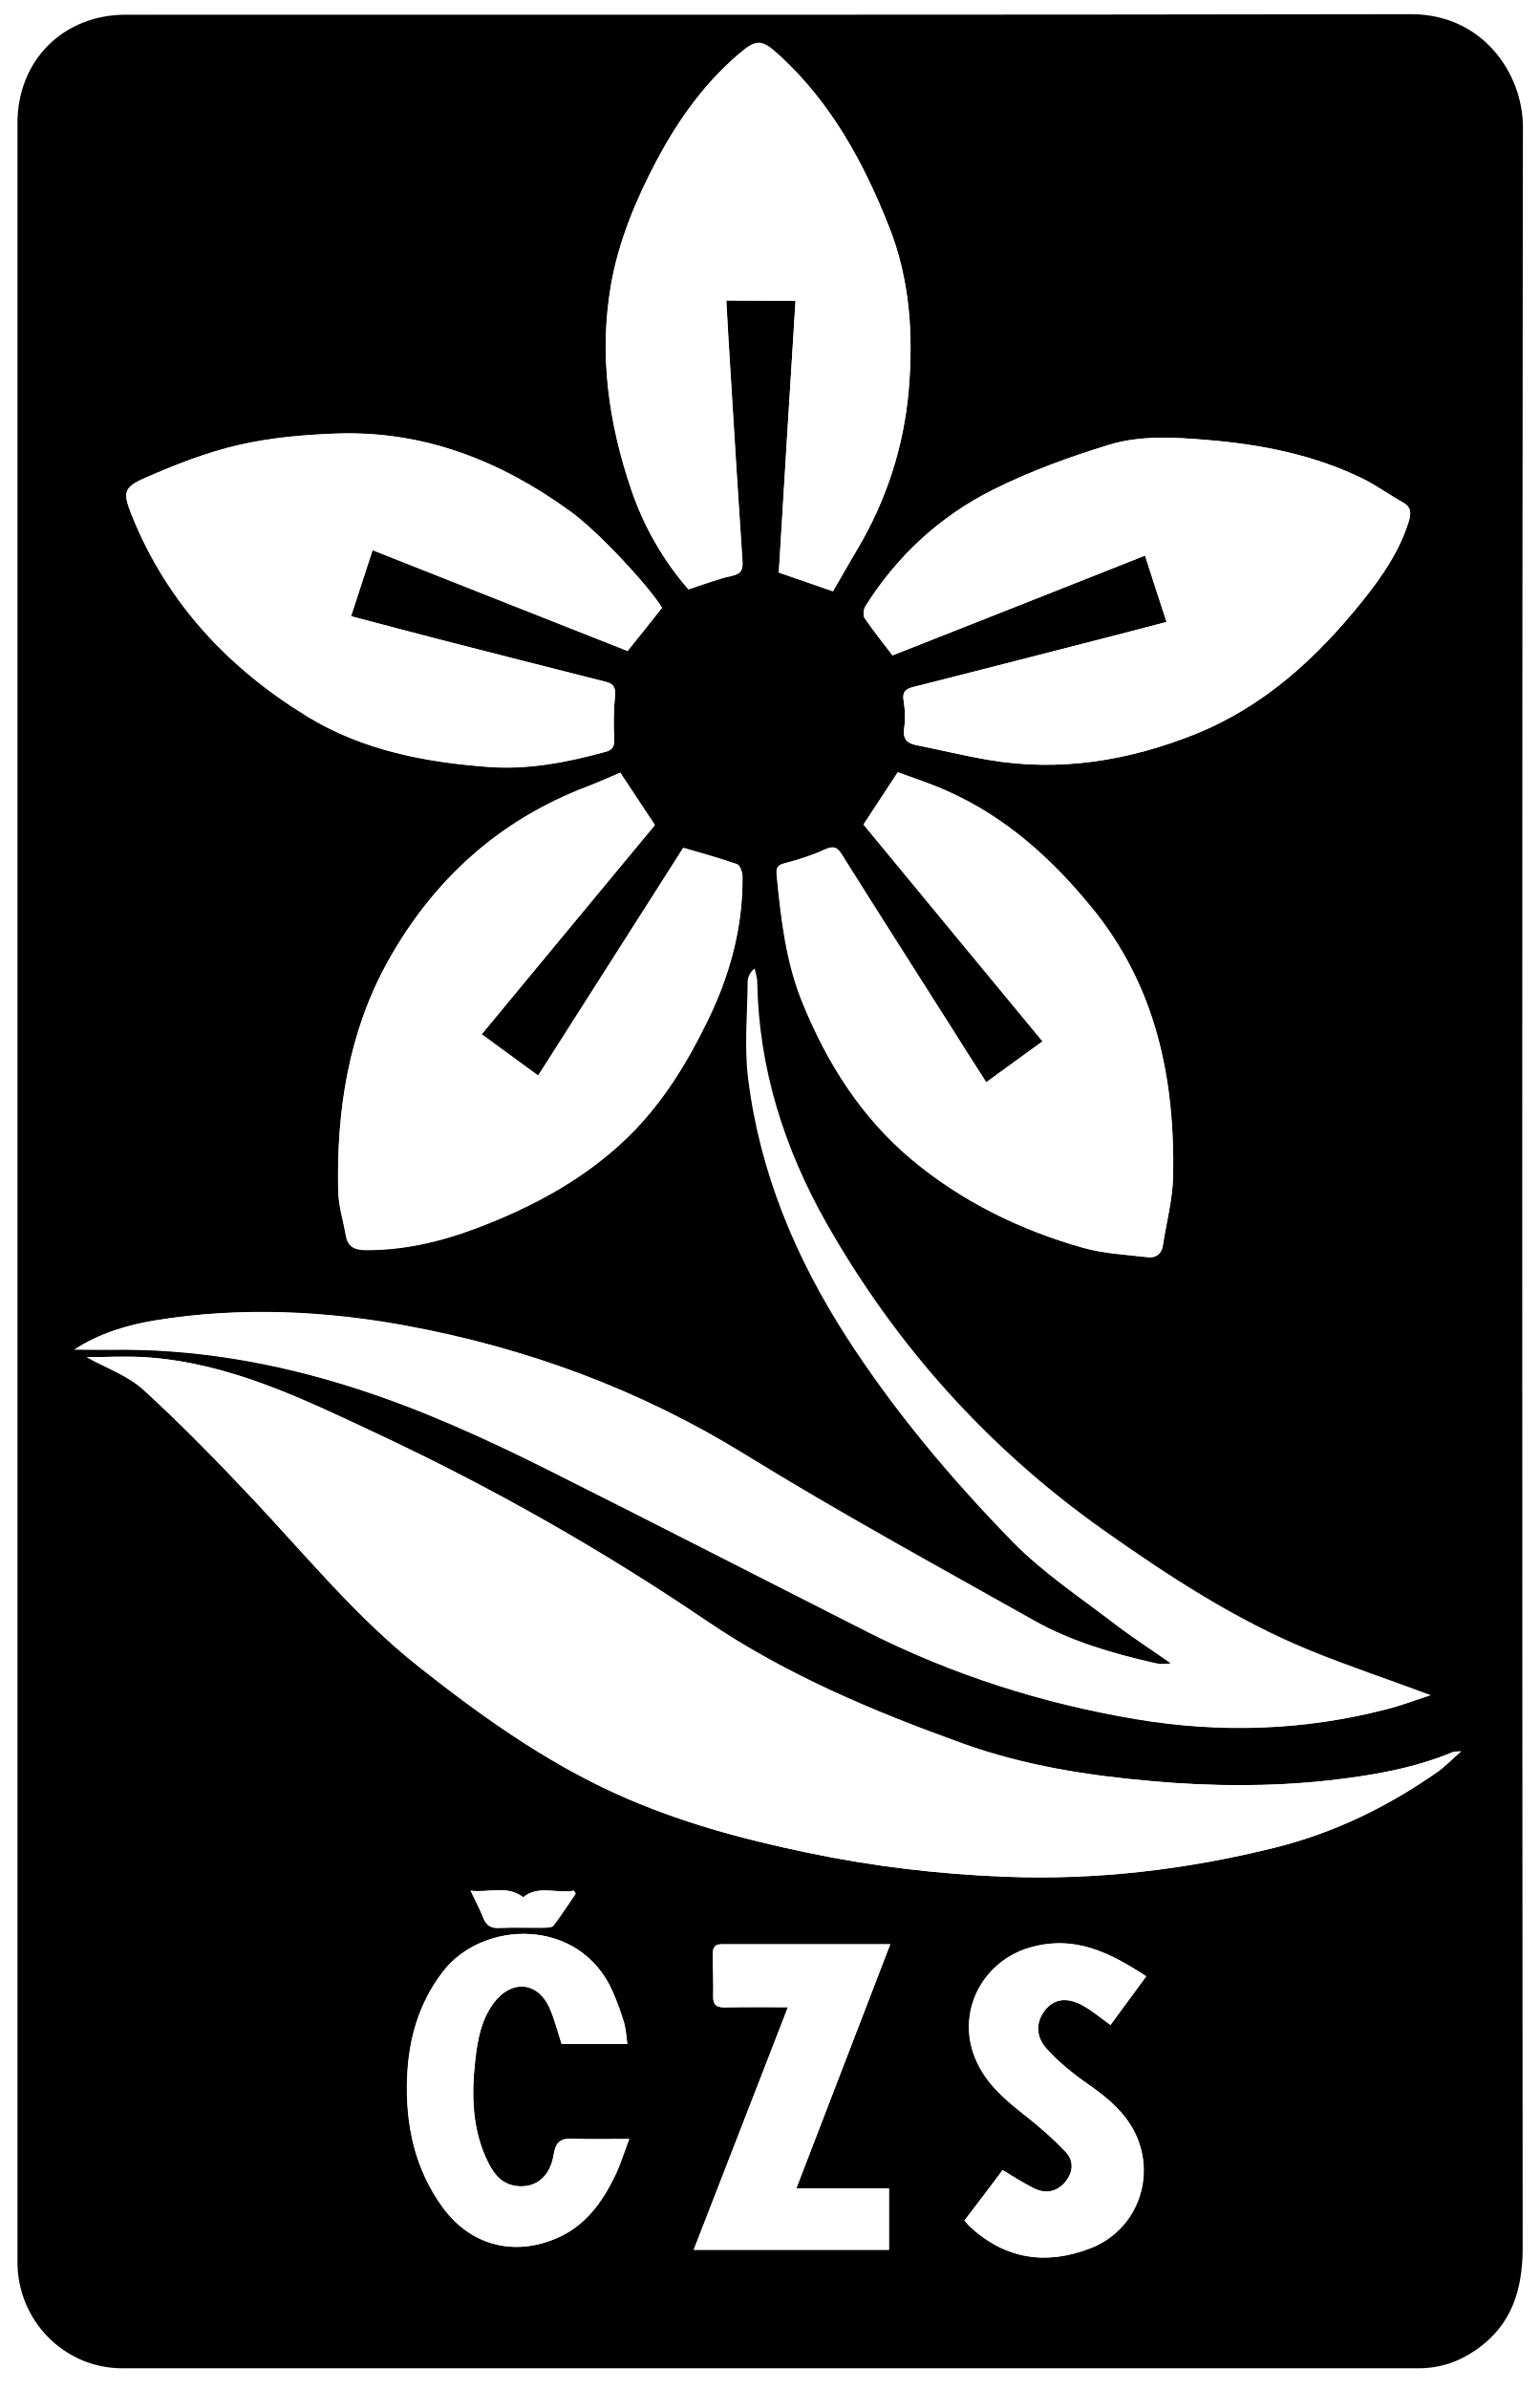
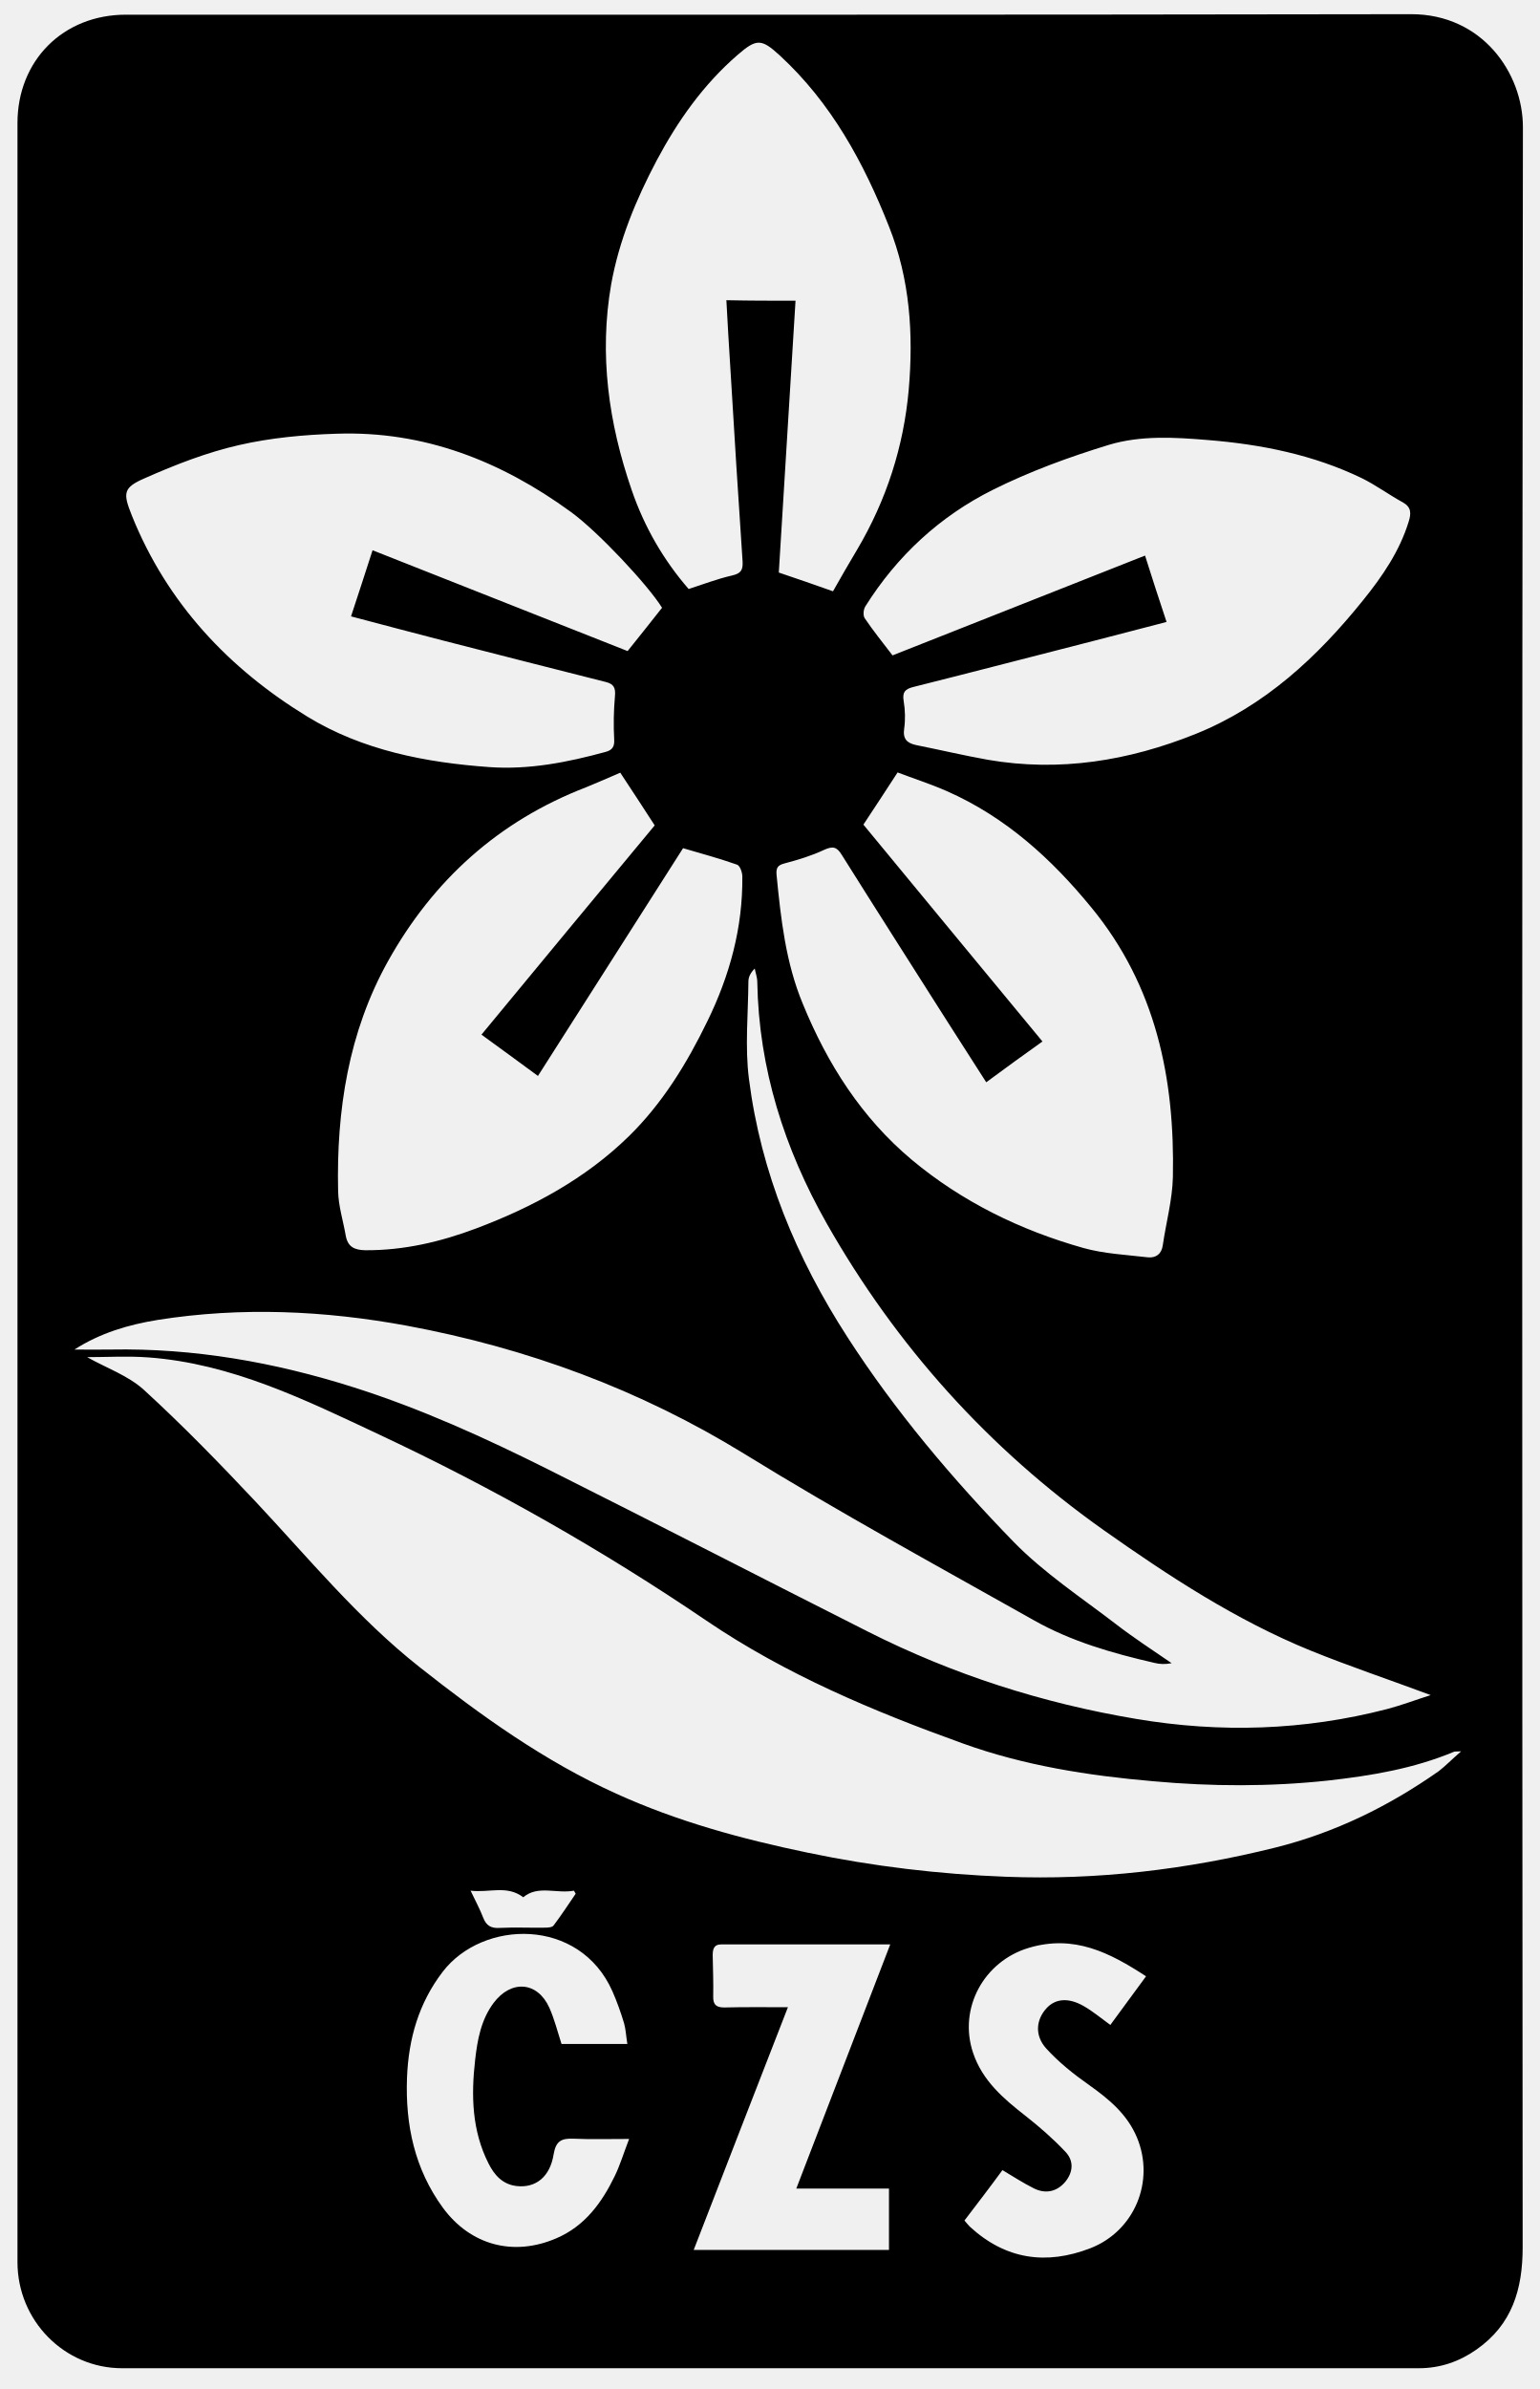
<svg xmlns="http://www.w3.org/2000/svg" version="1.1" id="Vrstva_1" x="0px" y="0px" viewBox="0 0 608 943" style="enable-background:new 0 0 608 943;" xml:space="preserve">
-   <style type="text/css">
- 	.st0{fill:#FFFFFF;}
- </style>
-   <g>
-     <path class="st0" d="M-10-10c209,0,418,0,627,0c0,320,0,640,0,960c-209,0-418,0-627,0C-10,630-10,310-10-10z M6.9,470.1   c0,141,0,282,0,423c0,23.2,18.5,41.9,41.3,41.9c160,0,320,0,480,0c10.7,0,21.3,0,32,0c8.4,0,16-2.6,22.8-7.4   c14-9.9,18.2-23.7,18.2-40.3c-0.2-279-0.3-558,0.1-836.9c0-21.3-16-44.6-44.1-44.6C388,6,218.9,5.9,49.7,6   C24.9,6,6.9,24.1,6.9,48.8C6.9,189.1,6.9,329.6,6.9,470.1z" />
-     <path d="M6.9,470.1c0-140.5,0-281,0-421.5c0-24.7,18-42.8,42.8-42.8c169.2,0,338.3,0.1,507.5-0.2c28.1,0,44.1,23.3,44.1,44.6   c-0.4,279-0.3,558-0.1,836.9c0,16.6-4.2,30.5-18.2,40.3c-6.8,4.8-14.4,7.4-22.8,7.4c-10.7,0-21.3,0-32,0c-160,0-320,0-480,0   c-22.8,0-41.3-18.8-41.3-41.9C6.9,752.1,6.9,611.1,6.9,470.1z M576.9,691.3c-2,0.1-2.5,0-2.9,0.2c-15.8,6.6-32.5,9.4-49.4,11.3   c-23.1,2.5-46.2,2.4-69.3,0.3c-25.6-2.2-51-6.2-75.1-14.9c-35.3-12.7-69.9-27.2-101.3-48.5c-41.1-27.9-84.3-52.4-129.3-73.5   c-29.2-13.7-58.2-28-91.1-30.4c-8.1-0.6-16.4-0.1-24.1-0.1c7.4,4.2,16.1,7.2,22.4,12.9c15.3,14,29.8,28.9,44,44   c21,22.4,40.5,46.2,64.8,65.4s49.4,37.2,77.7,50c24.2,11,49.6,17.9,75.6,23.3c25.8,5.4,51.9,8.5,78.2,9.5   c36,1.4,71.4-2.8,106.4-11.5c23.6-5.9,44.8-16.3,64.6-30.2C570.7,697.1,573.2,694.5,576.9,691.3z M29.4,532.7c4.8,0,9.6,0.1,14.4,0   c32.8-0.6,64.6,5,95.8,14.9c26.5,8.4,51.8,19.9,76.6,32.3c42.3,21.2,84.4,42.9,126.6,64.2c33.5,16.9,68.8,28.2,105.8,34.4   c33.2,5.6,66.3,4.6,99.1-3.9c5.7-1.5,11.2-3.6,17.2-5.5c-16.4-6.1-32.2-11.4-47.5-17.6c-29.4-12-55.8-29.3-81.6-47.5   c-45.5-32.2-81.9-72.7-109.4-121.1c-16.7-29.5-26.8-61.1-27.4-95.3c0-1.8-0.7-3.6-1-5.3c-1.7,1.7-2.5,3.4-2.5,5.1   c-0.1,12.8-1.4,25.8,0.2,38.4c4.7,37.1,18.8,70.9,38.9,102c18.9,29.3,41.4,55.9,65.6,80.8c11.9,12.2,26.6,21.9,40.3,32.4   c7.1,5.5,14.7,10.4,22.1,15.5c-2.5,0.5-4.7,0.4-6.7-0.1c-16.6-3.8-33-8.5-47.8-16.9c-38.2-21.5-76.7-42.5-114-65.5   c-41.4-25.5-86-41.9-133.4-50.7c-32.5-6-65.5-7.5-98.4-2.3C50.6,522.9,39.5,526.2,29.4,532.7z M460.6,245.5   c-9.9,2.6-19.2,5-28.5,7.4c-23.9,6.1-47.7,12.3-71.6,18.3c-3.1,0.8-4.3,2-3.7,5.5c0.6,3.6,0.7,7.4,0.2,10.9   c-0.6,4.1,1.1,5.7,4.7,6.5c9.5,1.9,18.8,4.1,28.3,5.8c28.4,4.9,55.7,0.4,82.1-10.2c27.3-11,48.1-30.4,66.2-52.9   c7.5-9.3,14.3-19.2,17.9-30.9c1-3.2,1.1-5.7-2.3-7.6c-5.5-3-10.6-6.8-16.3-9.6c-19.1-9.2-39.6-13.3-60.6-15   c-13.2-1.1-26.6-1.9-39.2,1.9c-15.7,4.8-31.3,10.5-45.9,17.8c-20.8,10.4-37.7,26-50.2,45.9c-0.8,1.2-1,3.6-0.3,4.7   c3.3,4.9,7.1,9.6,11,14.7c32.9-13,66.1-26.1,99.7-39.4C455,228.5,457.7,236.8,460.6,245.5z M314.1,118.7   c-2.2,36.3-4.4,72-6.6,107.3c7.4,2.5,14.1,4.8,21.4,7.4c3-5.3,6.2-10.9,9.5-16.4c11.6-19.6,18.4-40.7,20.4-63.2   c1.9-21.9,0.5-43.6-7.8-64.4c-10-25.3-22.8-48.8-43.1-67.5c-7.3-6.7-9.2-6.7-16.7-0.2c-13.5,11.7-23.6,26-31.9,41.6   c-8.2,15.5-14.9,31.7-18,49c-4.8,27.7-1,54.7,8.1,81.1c5,14.6,12.6,27.7,22.5,39.1c5.9-1.9,11.3-4,17-5.3c3.6-0.8,4.5-2.1,4.3-5.6   c-1.7-25.3-3.3-50.5-4.8-75.8c-0.6-9.1-1.1-18.1-1.6-27.3C296,118.7,304.6,118.7,314.1,118.7z M261.4,239.9   c-5.5-8.9-25.3-30.1-36.1-37.9c-27.5-20-57.9-32-92.4-30.8c-12.9,0.4-26,1.6-38.6,4.5c-12.7,2.9-25,7.7-37,13   c-8.8,3.8-8.8,5.9-5.2,14.9c13.9,34.5,38.2,60.3,69.3,79.3c21.8,13.3,46.7,18.1,71.9,19.9c15.6,1.1,30.8-1.9,45.8-6   c2.6-0.7,3.6-2,3.4-5c-0.3-5.6-0.2-11.3,0.3-16.9c0.3-3.2-0.3-4.9-3.6-5.7c-21.5-5.4-42.9-10.9-64.4-16.4   c-11.9-3.1-23.8-6.2-36.2-9.5c2.9-8.9,5.7-17.3,8.5-26.1c34,13.4,67.4,26.6,100.7,39.8C252.6,251,257,245.5,261.4,239.9z    M244.9,305c-4.2,1.8-8.9,3.9-13.6,5.8c-34.5,13.3-60.3,36.7-78.1,68.6c-15.6,28-20.4,58.9-19.7,90.7c0.1,5.9,2,11.8,3,17.6   c0.8,4.4,3.3,5.7,7.7,5.8c15.2,0.1,29.7-3.3,43.8-8.6c22.3-8.4,43.1-19.6,60.2-36.3c13.3-13,23-28.8,31.1-45.5   c8.8-18,14-36.9,13.8-57.1c0-1.6-0.9-4.3-2.1-4.7c-6.8-2.4-13.8-4.3-21.3-6.5c-18.8,29.5-37.9,59.4-57.3,89.9   c-7.7-5.7-14.9-10.9-22.3-16.3c23.2-28.1,45.9-55.5,68.4-82.6C253.9,318.7,249.6,312.1,244.9,305z M389.4,427.2   c-5.3-8.3-10.3-16.1-15.3-23.9c-13.9-21.9-27.9-43.8-41.7-65.8c-2-3.3-3.6-3.6-7.1-2c-4.9,2.3-10.2,3.9-15.5,5.3   c-2.7,0.7-3.4,1.7-3.2,4.4c1.7,17.4,3.6,34.8,10.4,51.1c9.7,23.7,23.2,44.9,43,61.5c19.9,16.6,42.9,27.8,67.7,34.8   c8.2,2.3,17,2.7,25.5,3.7c3.1,0.3,5.4-1.2,5.9-4.7c1.3-9,3.8-18,4-27c0.8-38.9-6.7-75.4-32.2-106.4c-15.8-19.3-33.9-35.7-57-45.9   c-6.6-2.9-13.5-5.1-19.5-7.4c-4.9,7.5-9.1,14-13.5,20.6c23.4,28.4,46.9,56.8,70.7,85.6C403.9,416.6,396.8,421.7,389.4,427.2z    M311.1,792.3c-12.7,32.6-24.9,64-37.2,95.8c26.4,0,51.8,0,77.1,0c0-8.1,0-15.7,0-24.2c-12.1,0-24,0-36.6,0   c12.5-32.5,24.6-64,37.1-96.4c-22.8,0-44.7,0-66.7,0c-3.1,0-3.4,2.1-3.4,4.4c0.1,5.3,0.3,10.7,0.2,16c-0.1,3.2,1,4.5,4.3,4.5   C294,792.2,302.2,792.3,311.1,792.3z M247.7,806.8c-0.5-3-0.6-5.7-1.3-8.2c-1.3-4.3-2.8-8.5-4.6-12.6c-13-29.3-51.2-28.3-67-7.7   c-9.5,12.4-13.5,26.5-14.1,41.8c-0.7,18.6,3,36.1,14.2,51.4c10.9,14.8,27.9,19.3,44.8,12c11.2-4.8,17.9-14,23-24.5   c2.1-4.3,3.5-9,5.7-14.7c-8.3,0-15.1,0.2-21.9-0.1c-4.7-0.2-7,0.8-7.9,6.1c-1.4,9-7.1,13.4-14.5,12.6c-5.6-0.6-8.9-4.3-11.2-8.9   c-6.6-13-6.9-26.9-5.3-40.9c0.9-7.9,2.3-15.8,7.3-22.5c6.9-9.2,17.3-8.5,22,1.9c2,4.5,3.2,9.3,4.8,14.3   C230.2,806.8,238.6,806.8,247.7,806.8z M380.8,876.5c0.8,0.9,1.4,1.7,2.1,2.4c14.1,13,30.2,15.3,47.7,8.5   c17.4-6.8,25.5-26.5,18.3-43.7c-3.8-9.1-11-15.1-18.9-20.7c-6-4.2-12-9-16.9-14.4c-4.7-5.2-4-11.4,0.1-15.9   c3.5-3.8,8.6-4.3,14.6-0.9c3.7,2.1,7,4.9,10.6,7.5c4.7-6.4,9.3-12.7,14.1-19.2c-14.4-9.4-28.5-16.6-46.4-11.2   c-17.6,5.3-27.8,23.8-21.9,41.4c3.7,11,11.9,18,20.6,24.8c5.6,4.4,11,9.1,15.8,14.2c3.3,3.4,3.3,7.8,0.1,11.8   c-3.2,3.9-7.7,5.1-12.5,2.7c-4.2-2.1-8.2-4.7-12.4-7.2C390.9,863.3,385.9,869.8,380.8,876.5z M227.3,747.5   c-0.2-0.4-0.5-0.8-0.7-1.2c-6.8,1.3-14.2-2.3-20,2.6c-6.4-4.9-13.4-1.7-20.8-2.6c2,4.2,3.7,7.3,5,10.7c1.2,3.1,3.1,4.2,6.4,4   c6-0.3,12,0,17.9-0.1c1.2,0,3-0.1,3.5-0.9C221.7,755.9,224.5,751.6,227.3,747.5z" />
-     <path class="st0" d="M576.9,691.3c-3.7,3.2-6.1,5.8-9,7.8c-19.7,13.9-40.9,24.3-64.6,30.2c-35,8.7-70.4,12.9-106.4,11.5   c-26.3-1-52.4-4.1-78.2-9.5c-25.9-5.4-51.4-12.3-75.6-23.3c-28.3-12.9-53.4-30.8-77.7-50s-43.8-43-64.8-65.4   c-14.2-15.1-28.7-30-44-44c-6.3-5.7-15-8.7-22.4-12.9c7.7,0,16-0.5,24.1,0.1c32.9,2.4,61.9,16.7,91.1,30.4   c45,21.2,88.2,45.6,129.3,73.5c31.4,21.3,66,35.8,101.3,48.5c24.2,8.7,49.5,12.7,75.1,14.9c23.2,2,46.3,2.2,69.3-0.3   c16.9-1.9,33.6-4.7,49.4-11.3C574.4,691.4,574.9,691.5,576.9,691.3z" />
-     <path class="st0" d="M29.4,532.7c10.1-6.6,21.2-9.8,32.6-11.6c32.9-5.2,65.9-3.7,98.4,2.3c47.4,8.7,92,25.1,133.4,50.7   c37.3,23,75.8,44.1,114,65.5c14.9,8.3,31.2,13.1,47.8,16.9c2.1,0.5,4.3,0.5,6.7,0.1c-7.4-5.2-14.9-10-22.1-15.5   c-13.7-10.5-28.3-20.2-40.3-32.4c-24.3-24.9-46.7-51.5-65.6-80.8c-20.1-31.2-34.3-65-38.9-102c-1.6-12.6-0.3-25.6-0.2-38.4   c0-1.7,0.8-3.4,2.5-5.1c0.4,1.8,1,3.6,1,5.3c0.7,34.2,10.7,65.9,27.4,95.3c27.5,48.4,63.8,88.9,109.4,121.1   c25.8,18.3,52.2,35.5,81.6,47.5c15.4,6.3,31.1,11.6,47.5,17.6c-6,2-11.5,4.1-17.2,5.5c-32.7,8.5-65.8,9.5-99.1,3.9   c-36.9-6.2-72.3-17.5-105.8-34.4c-42.2-21.4-84.3-43-126.6-64.2c-24.8-12.4-50.1-23.9-76.6-32.3c-31.1-9.9-63-15.4-95.8-14.9   C39,532.8,34.2,532.7,29.4,532.7z" />
-     <path class="st0" d="M460.6,245.5c-2.8-8.7-5.5-17-8.5-26.2c-33.5,13.3-66.7,26.4-99.7,39.4c-3.9-5.1-7.6-9.8-11-14.7   c-0.7-1-0.4-3.5,0.3-4.7c12.5-19.9,29.4-35.4,50.2-45.9c14.6-7.3,30.2-13,45.9-17.8c12.6-3.9,26-3,39.2-1.9   c21,1.8,41.5,5.8,60.6,15c5.6,2.7,10.8,6.5,16.3,9.6c3.4,1.9,3.3,4.4,2.3,7.6c-3.7,11.6-10.5,21.5-17.9,30.9   c-18,22.6-38.9,41.9-66.2,52.9c-26.4,10.6-53.8,15.1-82.1,10.2c-9.5-1.6-18.9-3.9-28.3-5.8c-3.6-0.7-5.3-2.4-4.7-6.5   c0.5-3.6,0.4-7.4-0.2-10.9s0.6-4.7,3.7-5.5c23.9-6,47.8-12.2,71.6-18.3C441.4,250.6,450.7,248.1,460.6,245.5z" />
-     <path class="st0" d="M314.1,118.7c-9.5,0-18.1,0-27.4,0c0.5,9.2,1.1,18.2,1.6,27.3c1.6,25.3,3.1,50.5,4.8,75.8   c0.2,3.5-0.7,4.8-4.3,5.6c-5.6,1.2-11.1,3.4-17,5.3c-9.9-11.4-17.5-24.5-22.5-39.1c-9-26.4-12.9-53.5-8.1-81.1   c3-17.3,9.8-33.5,18-49c8.3-15.6,18.4-30,31.9-41.6c7.6-6.5,9.4-6.6,16.7,0.2C328.2,40.7,341,64.2,351,89.5   c8.2,20.7,9.6,42.5,7.8,64.4c-1.9,22.5-8.8,43.6-20.4,63.1c-3.3,5.5-6.4,11.1-9.5,16.4c-7.3-2.5-14.1-4.8-21.4-7.4   C309.6,190.7,311.8,155,314.1,118.7z" />
-     <path class="st0" d="M261.4,239.9c-4.5,5.6-8.9,11.1-13.6,17c-33.2-13.1-66.7-26.3-100.7-39.8c-2.9,8.8-5.6,17.2-8.5,26.1   c12.4,3.3,24.3,6.4,36.2,9.5c21.5,5.5,42.9,11,64.4,16.4c3.3,0.8,3.9,2.5,3.6,5.7c-0.5,5.6-0.6,11.3-0.3,16.9c0.2,3-0.9,4.3-3.4,5   c-15,4.1-30.2,7.1-45.8,6c-25.3-1.8-50.2-6.6-71.9-19.9c-31.1-19-55.4-44.8-69.3-79.3c-3.6-9-3.5-11.1,5.2-14.9   c11.9-5.2,24.3-10.1,37-13c12.6-2.9,25.7-4,38.6-4.5c34.5-1.2,64.9,10.8,92.4,30.8C236.2,209.8,255.9,231,261.4,239.9z" />
-     <path class="st0" d="M244.9,305c4.7,7.1,9.1,13.7,13.7,20.6c-22.5,27.1-45.2,54.6-68.4,82.6c7.4,5.4,14.5,10.6,22.3,16.3   c19.4-30.4,38.5-60.4,57.3-89.9c7.5,2.2,14.5,4.1,21.3,6.5c1.1,0.4,2,3.1,2.1,4.7c0.2,20.2-5,39.1-13.8,57.1   c-8.1,16.7-17.9,32.4-31.1,45.5c-17.1,16.8-37.9,27.9-60.2,36.3c-14.1,5.3-28.6,8.8-43.8,8.6c-4.4,0-6.9-1.3-7.7-5.8   c-1-5.9-2.9-11.7-3-17.6c-0.7-31.8,4.1-62.6,19.7-90.7c17.8-31.9,43.6-55.4,78.1-68.6C236,308.9,240.7,306.8,244.9,305z" />
-     <path class="st0" d="M389.4,427.2c7.5-5.4,14.6-10.6,22.3-16.2c-23.8-28.8-47.2-57.2-70.7-85.6c4.3-6.7,8.6-13.1,13.5-20.6   c6,2.2,12.9,4.4,19.5,7.4c23,10.2,41.2,26.6,57,45.9c25.4,31,33,67.6,32.2,106.4c-0.2,9-2.6,18-4,27c-0.5,3.5-2.9,5.1-5.9,4.7   c-8.5-1-17.3-1.4-25.5-3.7c-24.8-7-47.8-18.2-67.7-34.8c-19.9-16.6-33.3-37.8-43-61.5c-6.7-16.4-8.7-33.7-10.4-51.1   c-0.3-2.7,0.4-3.7,3.2-4.4c5.3-1.4,10.6-3,15.5-5.3c3.5-1.6,5.1-1.3,7.1,2c13.8,22,27.8,43.9,41.7,65.8   C379.1,411.1,384.1,418.9,389.4,427.2z" />
-     <path class="st0" d="M311.1,792.3c-9,0-17.1-0.1-25.2,0c-3.3,0-4.4-1.3-4.3-4.5c0.1-5.3-0.1-10.7-0.2-16c0-2.3,0.2-4.4,3.4-4.4   c22,0,43.9,0,66.7,0c-12.5,32.4-24.6,63.9-37.1,96.4c12.6,0,24.4,0,36.6,0c0,8.4,0,16.1,0,24.2c-25.3,0-50.7,0-77.1,0   C286.3,856.3,298.5,824.9,311.1,792.3z" />
-     <path class="st0" d="M247.7,806.8c-9.1,0-17.6,0-25.9,0c-1.6-5-2.8-9.8-4.8-14.3c-4.7-10.4-15.1-11.2-22-1.9   c-5,6.7-6.4,14.6-7.3,22.5c-1.6,14-1.3,28,5.3,40.9c2.3,4.6,5.6,8.3,11.2,8.9c7.4,0.8,13.1-3.7,14.5-12.6c0.8-5.3,3.2-6.3,7.9-6.1   c6.8,0.3,13.6,0.1,21.9,0.1c-2.2,5.7-3.6,10.4-5.7,14.7c-5.1,10.5-11.8,19.7-23,24.5c-16.9,7.2-33.9,2.8-44.8-12   c-11.2-15.3-14.9-32.7-14.2-51.4c0.6-15.3,4.6-29.4,14.1-41.8c15.8-20.6,54-21.6,67,7.7c1.8,4.1,3.3,8.3,4.6,12.6   C247.2,801.1,247.3,803.8,247.7,806.8z" />
-     <path class="st0" d="M380.8,876.5c5.1-6.7,10.1-13.3,15.1-19.9c4.2,2.5,8.2,5.1,12.4,7.2c4.9,2.4,9.4,1.2,12.5-2.7   c3.2-4,3.2-8.4-0.1-11.8c-4.9-5.1-10.3-9.9-15.8-14.2c-8.7-6.8-16.9-13.8-20.6-24.8c-5.9-17.6,4.2-36,21.9-41.4   c17.9-5.4,32,1.8,46.4,11.2c-4.8,6.6-9.4,12.8-14.1,19.2c-3.7-2.6-7-5.4-10.6-7.5c-6-3.5-11-3-14.6,0.9c-4.1,4.5-4.8,10.7-0.1,15.9   c4.9,5.5,10.8,10.2,16.9,14.4c7.9,5.5,15,11.6,18.9,20.7c7.2,17.2-0.8,36.9-18.3,43.7c-17.4,6.8-33.6,4.5-47.7-8.5   C382.2,878.2,381.6,877.4,380.8,876.5z" />
-     <path class="st0" d="M227.3,747.5c-2.9,4.2-5.6,8.4-8.7,12.5c-0.6,0.8-2.3,0.9-3.5,0.9c-6,0.1-12-0.1-17.9,0.1   c-3.3,0.2-5.2-0.9-6.4-4c-1.3-3.3-3-6.5-5-10.7c7.5,0.9,14.4-2.3,20.8,2.6c5.8-4.9,13.2-1.4,20-2.6   C226.9,746.6,227.1,747,227.3,747.5z" />
-   </g>
+   <path d="M601.3,50.2c0-21.3-16-44.6-44.1-44.6C388,5.9,218.9,5.8,49.7,5.8C24.9,5.8,6.9,23.9,6.9,48.6c0,140.5,0,281,0,421.5  c0,141,0,282,0,422.8c0,23.1,18.5,41.9,41.3,41.9c160,0,320,0,480,0c10.7,0,21.3,0,32,0c8.4,0,16-2.6,22.8-7.4  c14-9.8,18.2-23.7,18.2-40.3C601,608.2,600.9,329.2,601.3,50.2z M391.9,193.4c14.6-7.3,30.2-13,45.9-17.8c12.6-3.8,26-3,39.2-1.9  c21,1.7,41.5,5.8,60.6,15c5.7,2.8,10.8,6.6,16.3,9.6c3.4,1.9,3.3,4.4,2.3,7.6c-3.6,11.7-10.4,21.6-17.9,30.9  c-18.1,22.5-38.9,41.9-66.2,52.9c-26.4,10.6-53.7,15.1-82.1,10.2c-9.5-1.7-18.8-3.9-28.3-5.8c-3.6-0.8-5.3-2.4-4.7-6.5  c0.5-3.5,0.4-7.3-0.2-10.9c-0.6-3.5,0.6-4.7,3.7-5.5c23.9-6,47.7-12.2,71.6-18.3c9.3-2.4,18.6-4.8,28.5-7.4  c-2.9-8.7-5.6-17-8.5-26.2c-33.6,13.3-66.8,26.4-99.7,39.4c-3.9-5.1-7.7-9.8-11-14.7c-0.7-1.1-0.5-3.5,0.3-4.7  C354.2,219.4,371.1,203.8,391.9,193.4z M340.9,325.5c4.4-6.6,8.6-13.1,13.5-20.6c6,2.3,12.9,4.5,19.5,7.4  c23.1,10.2,41.2,26.6,57,45.9c25.5,31,33,67.5,32.2,106.4c-0.2,9-2.7,18-4,27c-0.5,3.5-2.8,5-5.9,4.7c-8.5-1-17.3-1.4-25.5-3.7  c-24.8-7-47.8-18.2-67.7-34.8c-19.8-16.6-33.3-37.8-43-61.5c-6.8-16.3-8.7-33.7-10.4-51.1c-0.2-2.7,0.5-3.7,3.2-4.4  c5.3-1.4,10.6-3,15.5-5.3c3.5-1.6,5.1-1.3,7.1,2c13.8,22,27.8,43.9,41.7,65.8c5,7.8,10,15.6,15.3,23.9c7.4-5.5,14.5-10.6,22.2-16.1  C387.8,382.3,364.3,353.9,340.9,325.5z M241.3,112.3c3.1-17.3,9.8-33.5,18-49c8.3-15.6,18.4-29.9,31.9-41.6  c7.5-6.5,9.4-6.5,16.7,0.2C328.2,40.6,341,64.1,351,89.4c8.3,20.8,9.7,42.5,7.8,64.4c-2,22.5-8.8,43.6-20.4,63.2  c-3.3,5.5-6.5,11.1-9.5,16.4c-7.3-2.6-14-4.9-21.4-7.4c2.2-35.3,4.4-71,6.6-107.3c-9.5,0-18.1,0-27.3-0.2c0.5,9.2,1,18.2,1.6,27.3  c1.5,25.3,3.1,50.5,4.8,75.8c0.2,3.5-0.7,4.8-4.3,5.6c-5.7,1.3-11.1,3.4-17,5.3c-9.9-11.4-17.5-24.5-22.5-39.1  C240.3,167,236.5,140,241.3,112.3z M212.4,424.7c19.4-30.5,38.5-60.4,57.3-89.9c7.5,2.2,14.5,4.1,21.3,6.5c1.2,0.4,2.1,3.1,2.1,4.7  c0.2,20.2-5,39.1-13.8,57.1c-8.1,16.7-17.8,32.5-31.1,45.5c-17.1,16.7-37.9,27.9-60.2,36.3c-14.1,5.3-28.6,8.7-43.8,8.6  c-4.4-0.1-6.9-1.4-7.7-5.8c-1-5.8-2.9-11.7-3-17.6c-0.7-31.8,4.1-62.7,19.7-90.7c17.8-31.9,43.6-55.3,78.1-68.6  c4.7-1.9,9.4-4,13.6-5.8c4.7,7.1,9,13.7,13.6,20.8c-22.5,27.1-45.2,54.5-68.4,82.6C197.5,413.8,204.7,419,212.4,424.7z M57.3,188.7  c12-5.3,24.3-10.1,37-13c12.6-2.9,25.7-4.1,38.6-4.5c34.5-1.2,64.9,10.8,92.4,30.8c10.8,7.8,30.6,29,36.1,37.9  c-4.4,5.6-8.8,11.1-13.6,17.1c-33.3-13.2-66.7-26.4-100.7-39.8c-2.8,8.8-5.6,17.2-8.5,26.1c12.4,3.3,24.3,6.4,36.2,9.5  c21.5,5.5,42.9,11,64.4,16.4c3.3,0.8,3.9,2.5,3.6,5.7c-0.5,5.6-0.6,11.3-0.3,16.9c0.2,3-0.8,4.3-3.4,5c-15,4.1-30.2,7.1-45.8,6  c-25.2-1.8-50.1-6.6-71.9-19.9c-31.1-19-55.4-44.8-69.3-79.3C48.5,194.6,48.5,192.5,57.3,188.7z M62.3,521  c32.9-5.2,65.9-3.7,98.4,2.3c47.4,8.8,92,25.2,133.4,50.7c37.3,23,75.8,44,114,65.5c14.8,8.4,31.2,13.1,47.8,16.9  c2,0.5,4.2,0.6,6.7,0.1c-7.4-5.1-15-10-22.1-15.5c-13.7-10.5-28.4-20.2-40.3-32.4c-24.2-24.9-46.7-51.5-65.6-80.8  c-20.1-31.1-34.2-64.9-38.9-102c-1.6-12.6-0.3-25.6-0.2-38.4c0-1.7,0.8-3.4,2.5-5.1c0.3,1.7,1,3.5,1,5.3  c0.6,34.2,10.7,65.8,27.4,95.3c27.5,48.4,63.9,88.9,109.4,121.1c25.8,18.2,52.2,35.5,81.6,47.5c15.3,6.2,31.1,11.5,47.5,17.6  c-6,1.9-11.5,4-17.2,5.5c-32.8,8.5-65.9,9.5-99.1,3.9c-37-6.2-72.3-17.5-105.8-34.4c-42.2-21.3-84.3-43-126.6-64.2  c-24.8-12.4-50.1-23.9-76.6-32.3c-31.2-9.9-63-15.5-95.8-14.9c-4.8,0.1-9.6,0-14.4,0C39.5,526.2,50.6,522.9,62.3,521z M242.7,859  c-5.1,10.5-11.8,19.7-23,24.5c-16.9,7.3-33.9,2.8-44.8-12c-11.2-15.3-14.9-32.8-14.2-51.4c0.6-15.3,4.6-29.4,14.1-41.8  c15.8-20.6,54-21.6,67,7.7c1.8,4.1,3.3,8.3,4.6,12.6c0.7,2.5,0.8,5.2,1.3,8.2c-9.1,0-17.5,0-26,0c-1.6-5-2.8-9.8-4.8-14.3  c-4.7-10.4-15.1-11.1-22-1.9c-5,6.7-6.4,14.6-7.3,22.5c-1.6,14-1.3,27.9,5.3,40.9c2.3,4.6,5.6,8.3,11.2,8.9  c7.4,0.8,13.1-3.6,14.5-12.6c0.9-5.3,3.2-6.3,7.9-6.1c6.8,0.3,13.6,0.1,21.9,0.1C246.2,850,244.8,854.7,242.7,859z M185.8,746.3  c7.4,0.9,14.4-2.3,20.8,2.6c5.8-4.9,13.2-1.3,20-2.6c0.2,0.4,0.5,0.8,0.7,1.2c-2.8,4.1-5.6,8.4-8.7,12.5c-0.5,0.8-2.3,0.9-3.5,0.9  c-5.9,0.1-11.9-0.2-17.9,0.1c-3.3,0.2-5.2-0.9-6.4-4C189.5,753.6,187.8,750.5,185.8,746.3z M351,863.9c0,8.5,0,16.1,0,24.2  c-25.3,0-50.7,0-77.1,0c12.3-31.8,24.5-63.2,37.2-95.8c-8.9,0-17.1-0.1-25.2,0.1c-3.3,0-4.4-1.3-4.3-4.5c0.1-5.3-0.1-10.7-0.2-16  c0-2.3,0.3-4.4,3.4-4.4c22,0,43.9,0,66.7,0c-12.5,32.4-24.6,63.9-37.1,96.4C327,863.9,338.9,863.9,351,863.9z M413.1,808.6  C418,814,424,818.8,430,823c7.9,5.6,15.1,11.6,18.9,20.7c7.2,17.2-0.9,36.9-18.3,43.7c-17.5,6.8-33.6,4.5-47.7-8.5  c-0.7-0.7-1.3-1.5-2.1-2.4c5.1-6.7,10.1-13.2,15-19.9c4.2,2.5,8.2,5.1,12.4,7.2c4.8,2.4,9.3,1.2,12.5-2.7c3.2-4,3.2-8.4-0.1-11.8  c-4.8-5.1-10.2-9.8-15.8-14.2c-8.7-6.8-16.9-13.8-20.6-24.8c-5.9-17.6,4.3-36.1,21.9-41.4c17.9-5.4,32,1.8,46.4,11.2  c-4.8,6.5-9.4,12.8-14.1,19.2c-3.6-2.6-6.9-5.4-10.6-7.5c-6-3.4-11.1-2.9-14.6,0.9C409.1,797.2,408.4,803.4,413.1,808.6z   M568.1,699.1c-19.8,13.9-41,24.3-64.6,30.2c-35,8.7-70.4,12.9-106.4,11.5c-26.3-1-52.4-4.1-78.2-9.5c-26-5.4-51.4-12.3-75.6-23.3  c-28.3-12.8-53.4-30.8-77.7-50c-24.3-19.2-43.8-43-64.8-65.4c-14.2-15.1-28.7-30-44-44c-6.3-5.7-15-8.7-22.4-12.9  c7.7,0,16-0.5,24.1,0.1c32.9,2.4,61.9,16.7,91.1,30.4c45,21.1,88.2,45.6,129.3,73.5c31.4,21.3,66,35.8,101.3,48.5  c24.1,8.7,49.5,12.7,75.1,14.9c23.1,2.1,46.2,2.2,69.3-0.3c16.9-1.9,33.6-4.7,49.4-11.3c0.4-0.2,0.9-0.1,2.9-0.2  C573.2,694.5,570.7,697.1,568.1,699.1z" />
</svg>
